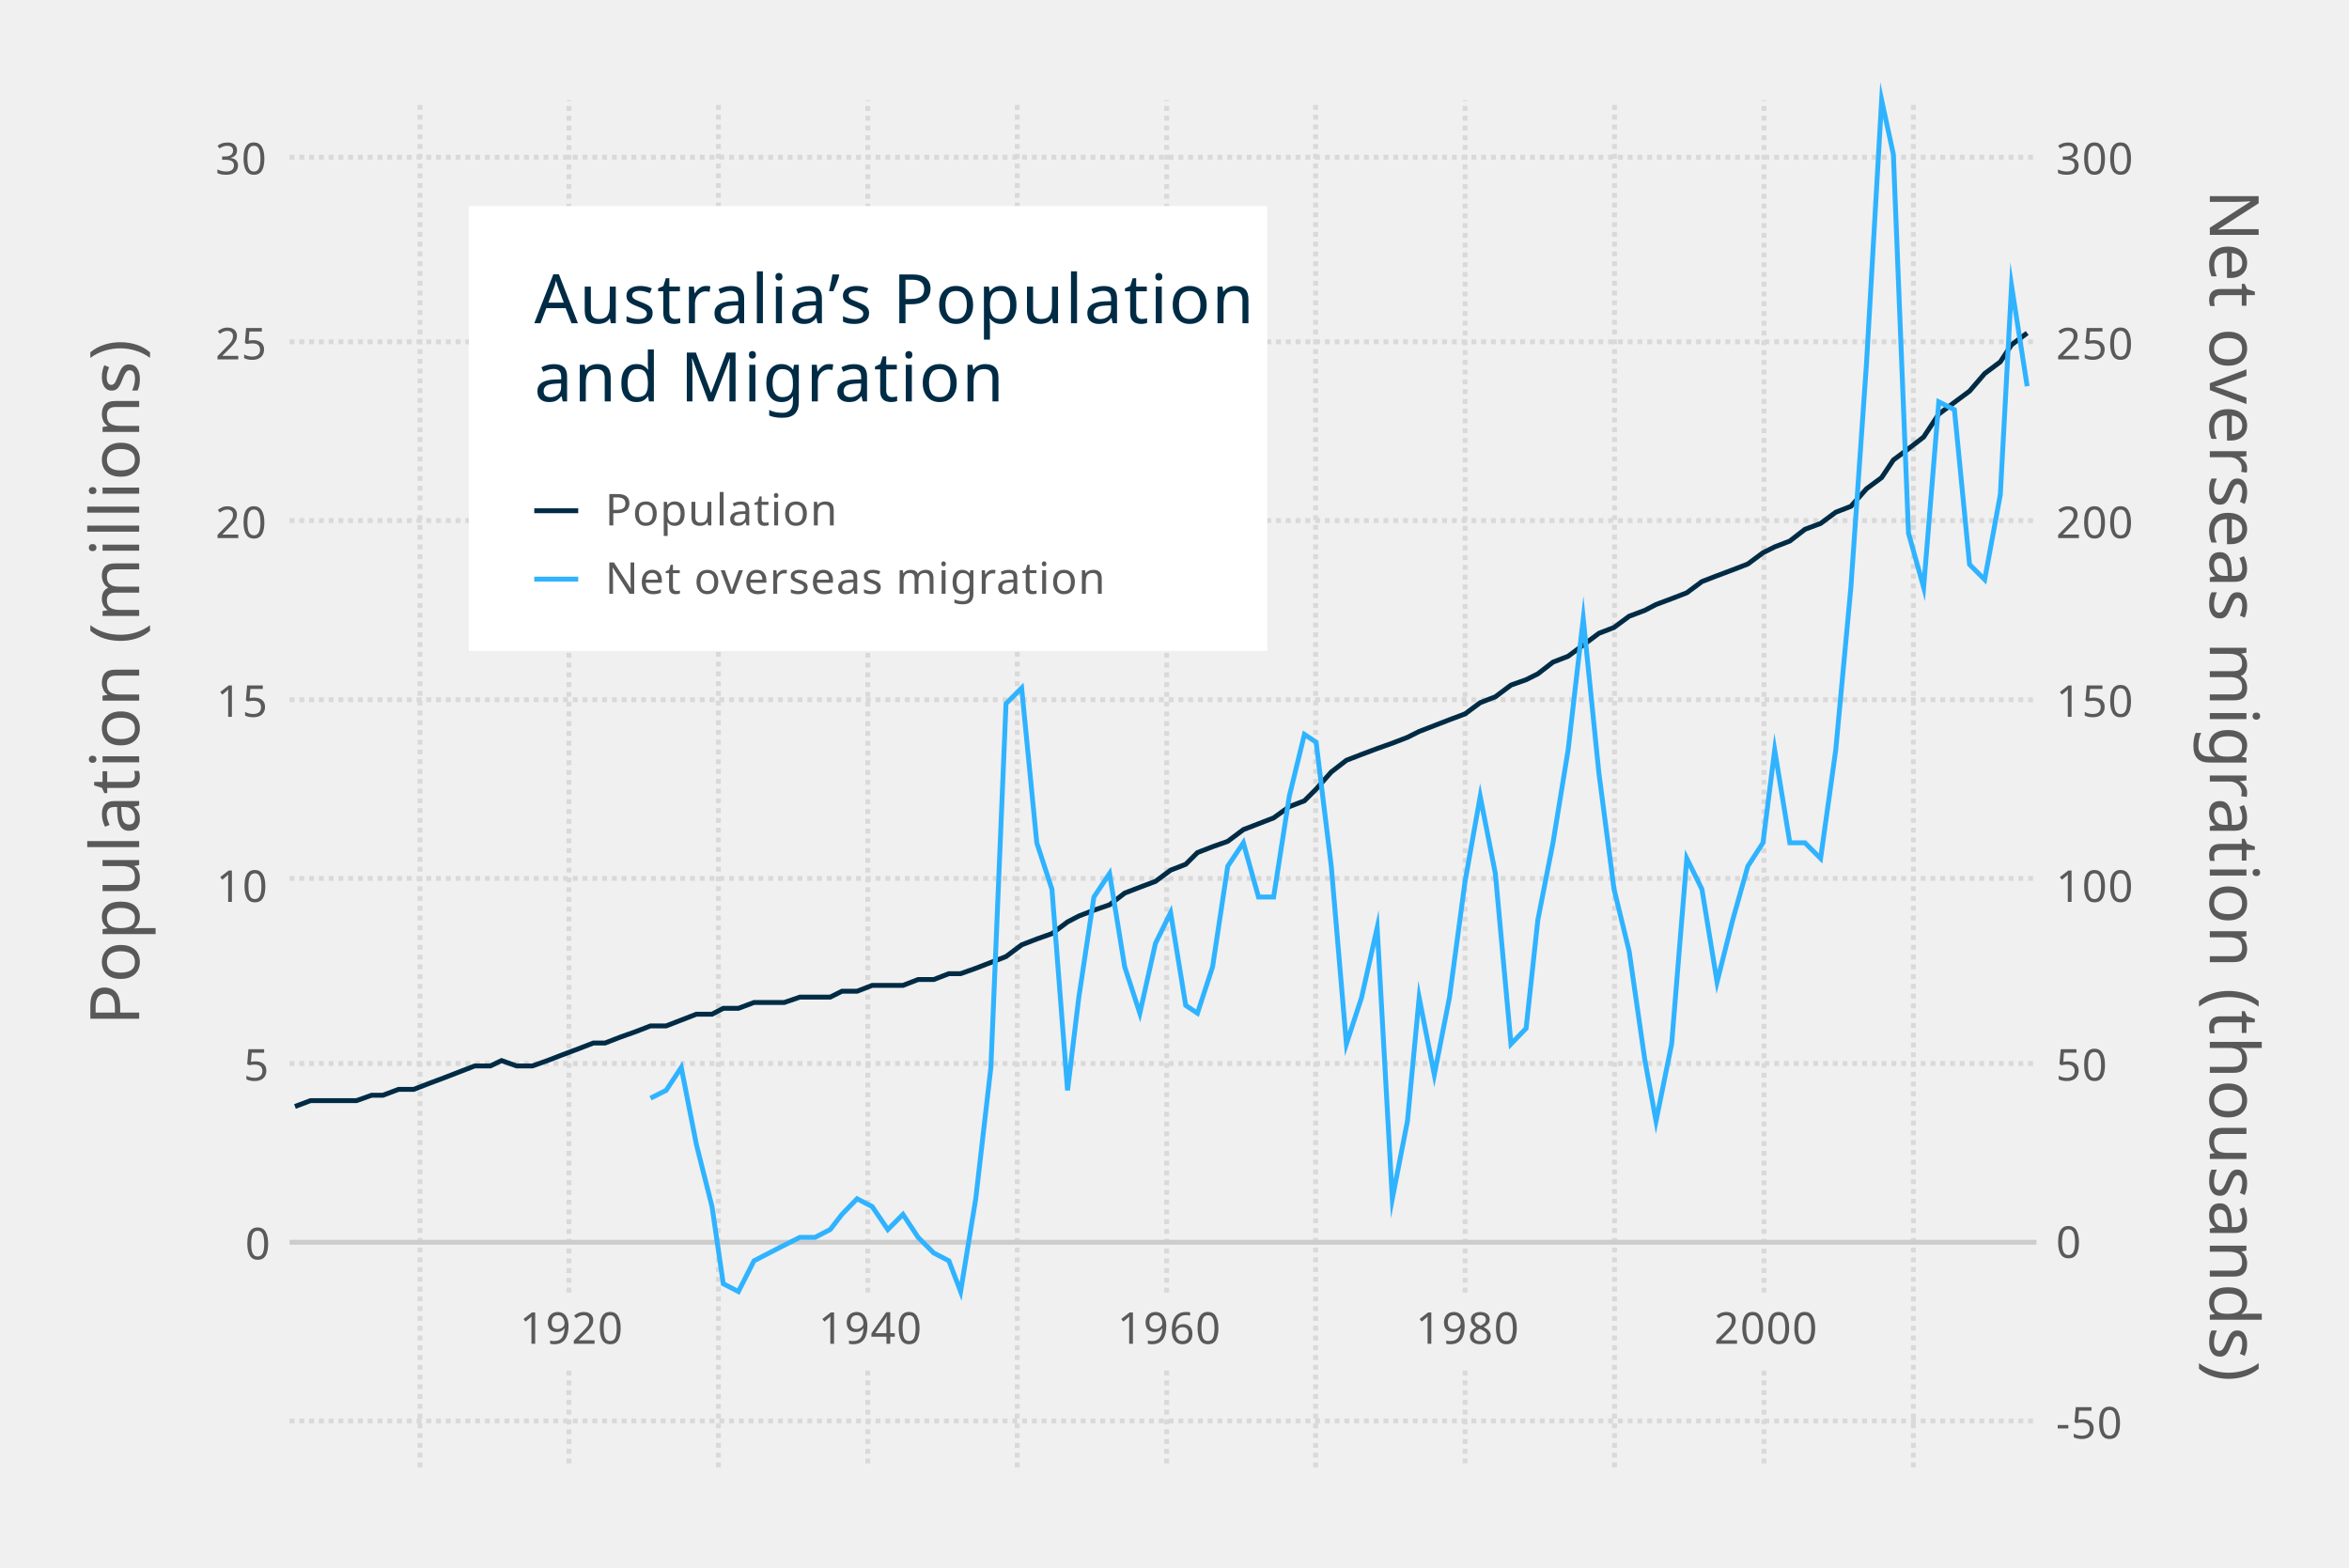
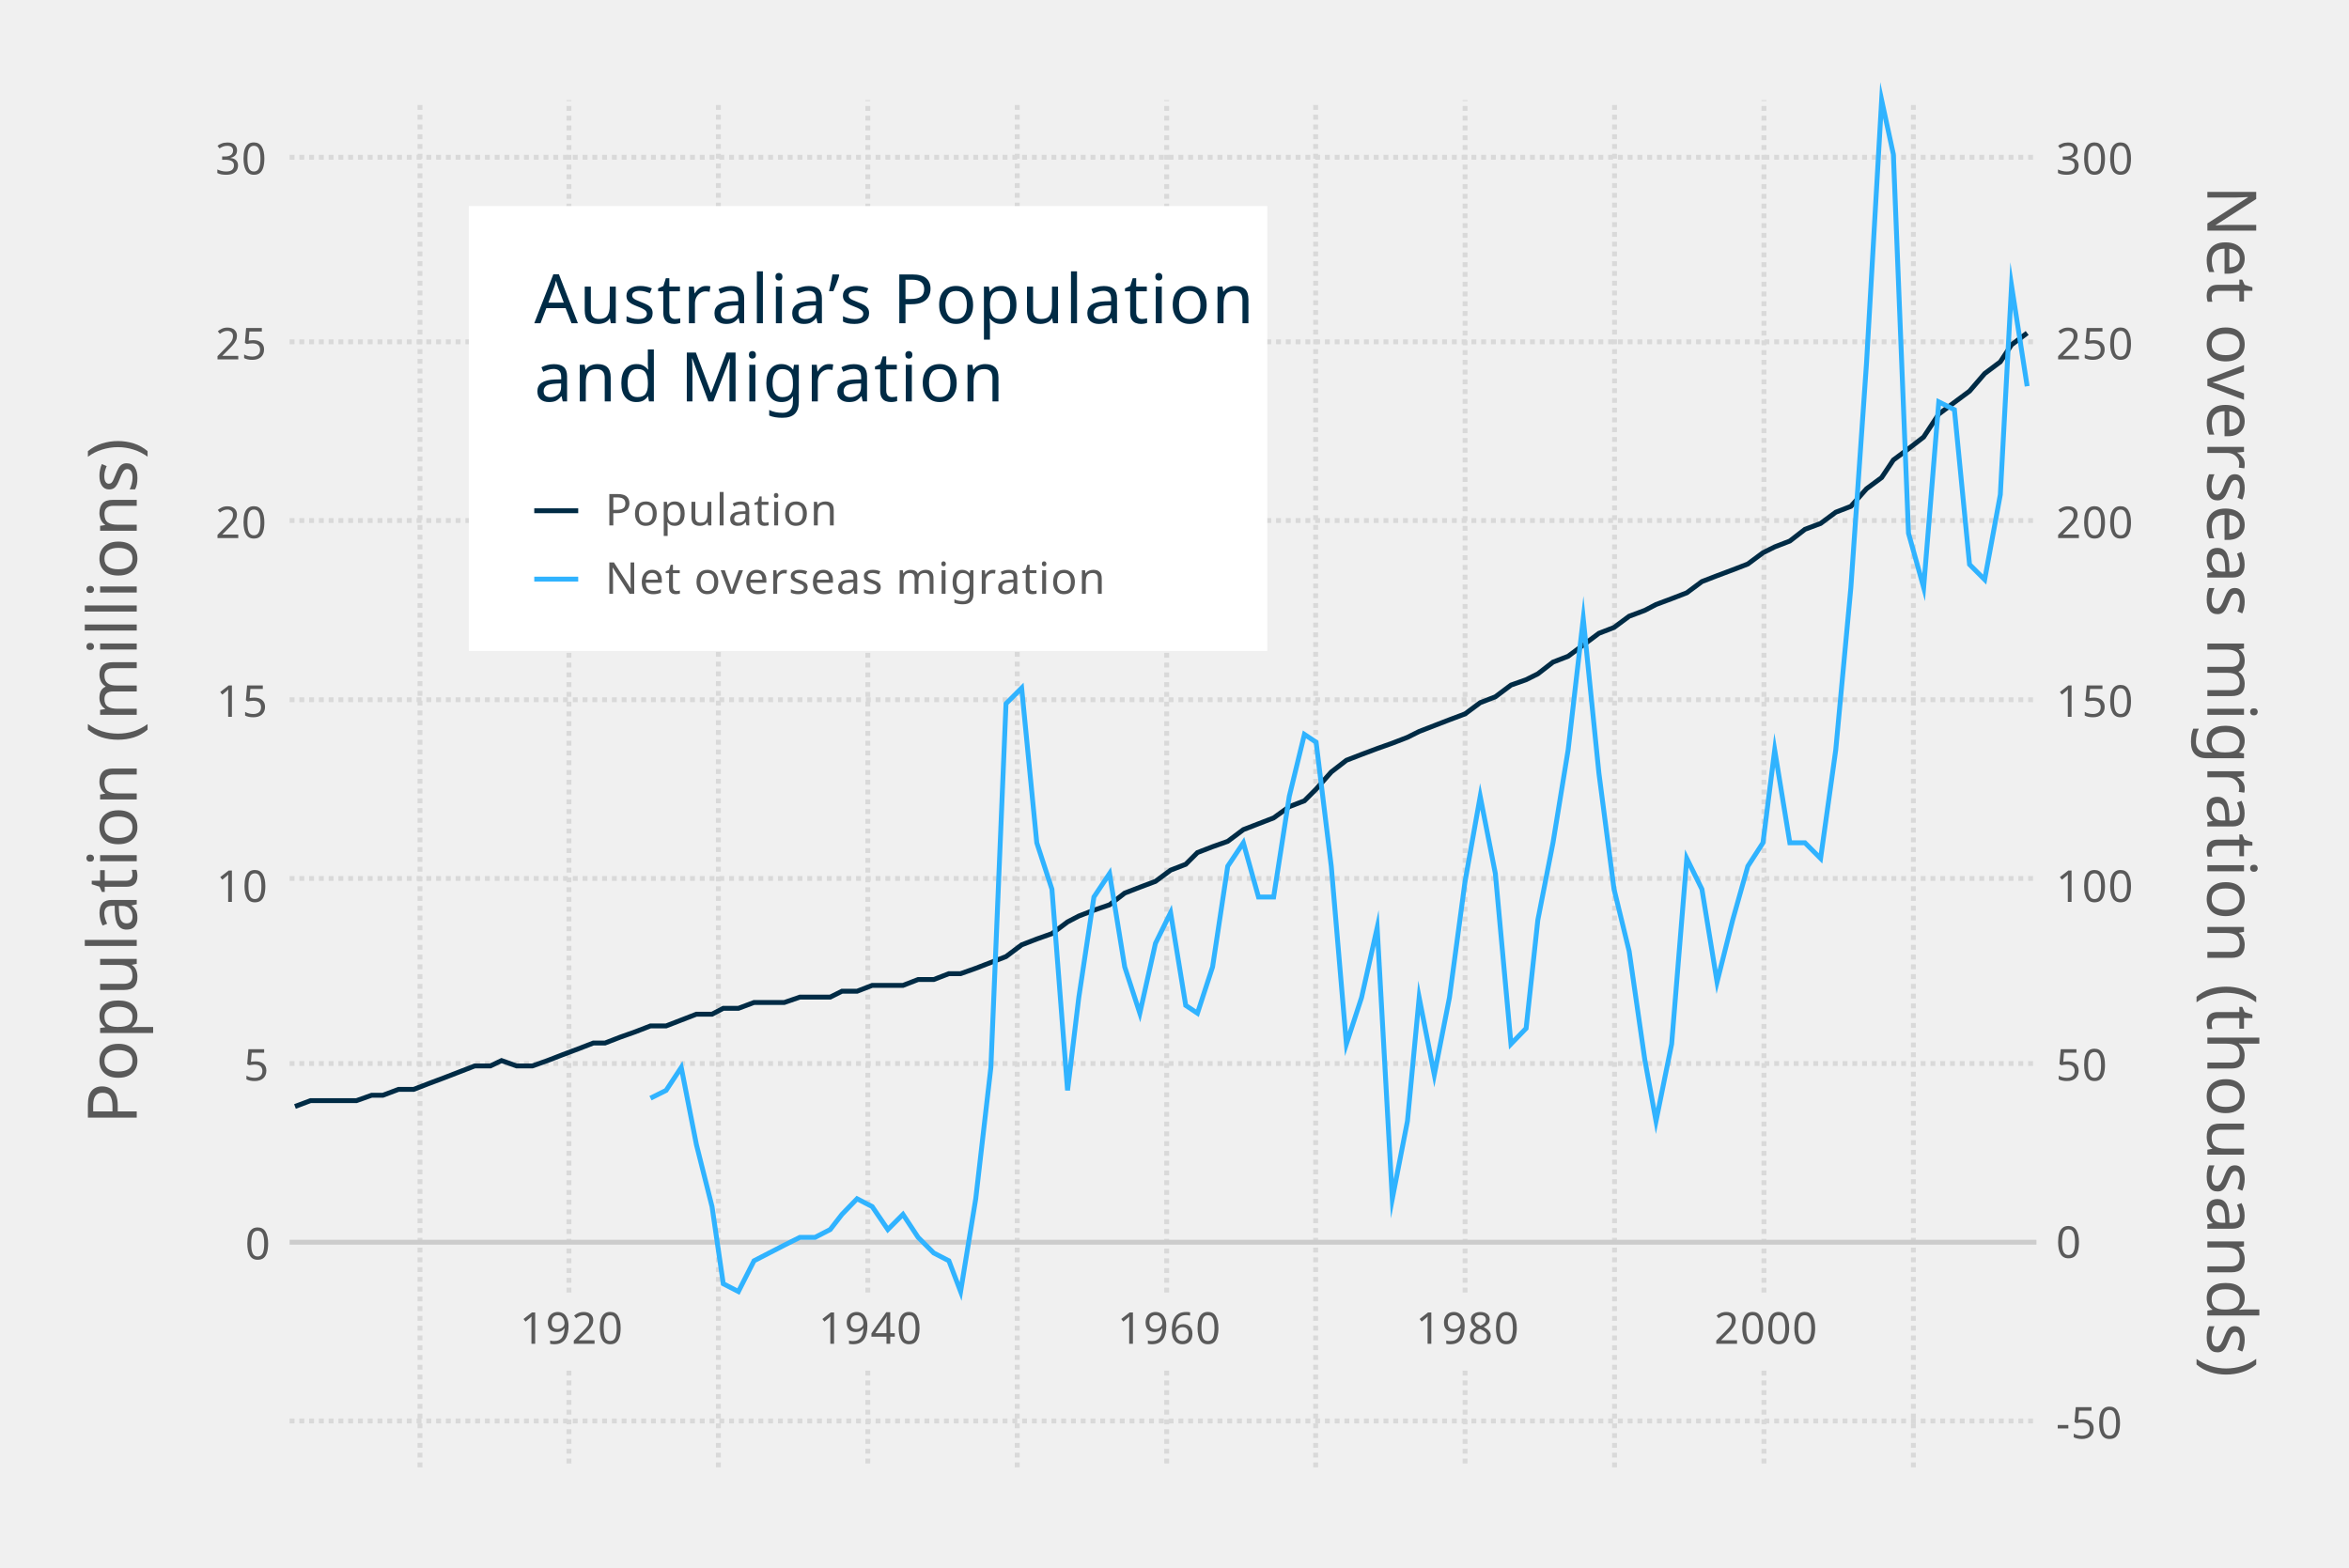
<svg xmlns="http://www.w3.org/2000/svg" width="520" viewBox="0 0 481 321">
  <style>
    text {
      font-family: Sans, sans-serif;
      font-weight: 400;
      letter-spacing: 0.02em;
    }
  </style>
  <g>
-     <line x1="300" y1="264.7" x2="300" y2="20.5" fill="none" stroke="#d9d9d9" stroke-linejoin="round" stroke-dasharray="1" />
-     <line x1="269.4" y1="300.5" x2="269.4" y2="20.5" fill="none" stroke="#d9d9d9" stroke-linejoin="round" stroke-dasharray="1" />
-     <line x1="238.9" y1="264.7" x2="238.9" y2="20.5" fill="none" stroke="#d9d9d9" stroke-linejoin="round" stroke-dasharray="1" />
-     <line x1="177.7" y1="264.7" x2="177.7" y2="20.5" fill="none" stroke="#d9d9d9" stroke-linejoin="round" stroke-dasharray="1" />
-     <line x1="147.1" y1="300.5" x2="147.1" y2="20.5" fill="none" stroke="#d9d9d9" stroke-linejoin="round" stroke-dasharray="1" />
-     <line x1="116.5" y1="264.7" x2="116.5" y2="20.5" fill="none" stroke="#d9d9d9" stroke-linejoin="round" stroke-dasharray="1" />
-     <line x1="86" y1="300.5" x2="86" y2="20.5" fill="none" stroke="#d9d9d9" stroke-linejoin="round" stroke-dasharray="1" />
-     <line x1="361.2" y1="264.7" x2="361.2" y2="20.5" fill="none" stroke="#d9d9d9" stroke-linejoin="round" stroke-dasharray="1" />
-     <line x1="391.8" y1="300.5" x2="391.8" y2="20.5" fill="none" stroke="#d9d9d9" stroke-linejoin="round" stroke-dasharray="1" />
-     <line x1="208.3" y1="300.5" x2="208.3" y2="20.5" fill="none" stroke="#d9d9d9" stroke-linejoin="round" stroke-dasharray="1" />
-     <line x1="330.6" y1="300.5" x2="330.6" y2="20.5" fill="none" stroke="#d9d9d9" stroke-linejoin="round" stroke-dasharray="1" />
-     <line x1="300" y1="280.7" x2="300" y2="300.5" fill="none" stroke="#d9d9d9" stroke-linejoin="round" stroke-dasharray="1" />
-     <line x1="238.9" y1="280.7" x2="238.9" y2="300.5" fill="none" stroke="#d9d9d9" stroke-linejoin="round" stroke-dasharray="1" />
-     <line x1="177.7" y1="280.7" x2="177.7" y2="300.5" fill="none" stroke="#d9d9d9" stroke-linejoin="round" stroke-dasharray="1" />
-     <line x1="116.5" y1="280.7" x2="116.5" y2="300.5" fill="none" stroke="#d9d9d9" stroke-linejoin="round" stroke-dasharray="1" />
-     <line x1="361.2" y1="280.7" x2="361.2" y2="300.5" fill="none" stroke="#d9d9d9" stroke-linejoin="round" stroke-dasharray="1" />
-     <line x1="59.3" y1="32.2" x2="417" y2="32.2" fill="none" stroke="#d9d9d9" stroke-linejoin="round" stroke-dasharray="1" />
-     <line x1="59.3" y1="70" x2="417" y2="70" fill="none" stroke="#d9d9d9" stroke-linejoin="round" stroke-dasharray="1" />
-     <line x1="59.3" y1="106.6" x2="417" y2="106.6" fill="none" stroke="#d9d9d9" stroke-linejoin="round" stroke-dasharray="1" />
-     <line x1="59.3" y1="143.3" x2="417" y2="143.3" fill="none" stroke="#d9d9d9" stroke-linejoin="round" stroke-dasharray="1" />
-     <line x1="59.3" y1="179.9" x2="417" y2="179.9" fill="none" stroke="#d9d9d9" stroke-linejoin="round" stroke-dasharray="1" />
-     <line x1="59.3" y1="217.8" x2="417" y2="217.8" fill="none" stroke="#d9d9d9" stroke-linejoin="round" stroke-dasharray="1" />
-     <line x1="59.3" y1="291" x2="417" y2="291" fill="none" stroke="#d9d9d9" stroke-linejoin="round" stroke-dasharray="1" />
-     <line x1="59.3" y1="254.4" x2="417" y2="254.4" fill="none" stroke="#ccc" stroke-linejoin="round" />
+     <line x1="300" y1="264.7" x2="300" y2="20.5" fill="none" stroke="#d9d9d9" stroke-dasharray="1" />
+     <line x1="269.4" y1="300.5" x2="269.4" y2="20.5" fill="none" stroke="#d9d9d9" stroke-dasharray="1" />
+     <line x1="238.9" y1="264.7" x2="238.9" y2="20.5" fill="none" stroke="#d9d9d9" stroke-dasharray="1" />
+     <line x1="177.7" y1="264.7" x2="177.7" y2="20.5" fill="none" stroke="#d9d9d9" stroke-dasharray="1" />
+     <line x1="147.1" y1="300.5" x2="147.1" y2="20.5" fill="none" stroke="#d9d9d9" stroke-dasharray="1" />
+     <line x1="116.5" y1="264.7" x2="116.5" y2="20.5" fill="none" stroke="#d9d9d9" stroke-dasharray="1" />
+     <line x1="86" y1="300.5" x2="86" y2="20.5" fill="none" stroke="#d9d9d9" stroke-dasharray="1" />
+     <line x1="361.2" y1="264.7" x2="361.2" y2="20.5" fill="none" stroke="#d9d9d9" stroke-dasharray="1" />
+     <line x1="391.8" y1="300.5" x2="391.8" y2="20.5" fill="none" stroke="#d9d9d9" stroke-dasharray="1" />
+     <line x1="208.3" y1="300.5" x2="208.3" y2="20.5" fill="none" stroke="#d9d9d9" stroke-dasharray="1" />
+     <line x1="330.6" y1="300.5" x2="330.6" y2="20.5" fill="none" stroke="#d9d9d9" stroke-dasharray="1" />
+     <line x1="300" y1="280.7" x2="300" y2="300.5" fill="none" stroke="#d9d9d9" stroke-dasharray="1" />
+     <line x1="238.9" y1="280.7" x2="238.9" y2="300.5" fill="none" stroke="#d9d9d9" stroke-dasharray="1" />
+     <line x1="177.7" y1="280.7" x2="177.7" y2="300.5" fill="none" stroke="#d9d9d9" stroke-dasharray="1" />
+     <line x1="116.5" y1="280.7" x2="116.5" y2="300.5" fill="none" stroke="#d9d9d9" stroke-dasharray="1" />
+     <line x1="361.2" y1="280.7" x2="361.2" y2="300.5" fill="none" stroke="#d9d9d9" stroke-dasharray="1" />
+     <line x1="59.3" y1="32.2" x2="417" y2="32.2" fill="none" stroke="#d9d9d9" stroke-dasharray="1" />
+     <line x1="59.3" y1="70" x2="417" y2="70" fill="none" stroke="#d9d9d9" stroke-dasharray="1" />
+     <line x1="59.3" y1="106.6" x2="417" y2="106.6" fill="none" stroke="#d9d9d9" stroke-dasharray="1" />
+     <line x1="59.3" y1="143.3" x2="417" y2="143.3" fill="none" stroke="#d9d9d9" stroke-dasharray="1" />
+     <line x1="59.3" y1="179.9" x2="417" y2="179.9" fill="none" stroke="#d9d9d9" stroke-dasharray="1" />
+     <line x1="59.3" y1="217.8" x2="417" y2="217.8" fill="none" stroke="#d9d9d9" stroke-dasharray="1" />
+     <line x1="59.3" y1="291" x2="417" y2="291" fill="none" stroke="#d9d9d9" stroke-dasharray="1" />
+     <line x1="59.3" y1="254.4" x2="417" y2="254.4" fill="none" stroke="#ccc" />
  </g>
  <g>
-     <text transform="translate(167.6 275.2)" font-size="9" fill="#595959" font-family="Sans, sans-serif">1940</text>
-     <text transform="translate(106.4 275.2)" font-size="9" fill="#595959" font-family="Sans, sans-serif">1920</text>
-     <text transform="translate(351 275.2)" font-size="9" fill="#595959" font-family="Sans, sans-serif">2000</text>
-     <text transform="translate(289.9 275.2)" font-size="9" fill="#595959" font-family="Sans, sans-serif">1980</text>
-     <text transform="translate(228.8 275.2)" font-size="9" fill="#595959" font-family="Sans, sans-serif">1960</text>
+     <text transform="translate(167.6 275.2)" font-size="9" fill="#595959">1940</text>
+     <text transform="translate(106.4 275.2)" font-size="9" fill="#595959">1920</text>
+     <text transform="translate(351 275.2)" font-size="9" fill="#595959">2000</text>
+     <text transform="translate(289.9 275.2)" font-size="9" fill="#595959">1980</text>
+     <text transform="translate(228.8 275.2)" font-size="9" fill="#595959">1960</text>
  </g>
-   <text transform="matrix(0, 1, -1, 0, 452.5, 38.82)" font-size="14" fill="#595959" font-family="Sans, sans-serif">Net overseas migration (thousands)</text>
+   <text transform="matrix(0, 1, -1, 0, 452, 160)" text-anchor="middle" font-size="14" fill="#595959">Net overseas migration (thousands)</text>
  <polyline points="60.4 226.6 63.6 225.4 66.7 225.4 69.8 225.4 73 225.4 76.1 224.3 78.4 224.3 81.6 223.1 84.7 223.1 87.8 221.9 91 220.7 94.1 219.5 97.2 218.3 100.4 218.3 102.7 217.2 105.8 218.3 109 218.3 112.1 217.2 115.2 216 118.4 214.8 121.5 213.6 123.9 213.6 127 212.4 130.1 211.3 133.2 210.1 136.4 210.1 139.5 208.9 142.6 207.7 145.8 207.7 148.1 206.5 151.2 206.5 154.4 205.3 157.5 205.3 160.6 205.3 163.8 204.2 166.9 204.2 170 204.2 172.4 203 175.5 203 178.6 201.8 181.8 201.8 184.9 201.8 188 200.6 191.2 200.6 194.3 199.4 196.7 199.4 199.8 198.3 202.9 197.1 206 195.9 209.2 193.5 212.3 192.3 215.4 191.2 218.6 188.8 220.9 187.6 224 186.4 227.2 185.3 230.3 182.9 233.4 181.7 236.6 180.5 239.7 178.2 242.8 177 245.2 174.6 248.3 173.4 251.4 172.3 254.6 169.9 257.7 168.7 260.8 167.5 264 165.2 267.1 164 269.5 161.6 272.6 158.1 275.7 155.7 278.8 154.5 282 153.3 285.1 152.2 288.2 151 290.6 149.8 293.7 148.6 296.8 147.4 300 146.2 303.1 143.9 306.2 142.7 309.4 140.3 312.5 139.2 314.9 138 318 135.6 321.1 134.4 324.2 132.1 327.4 129.7 330.5 128.5 333.6 126.2 336.8 125 339.1 123.8 342.3 122.6 345.4 121.4 348.5 119.1 351.6 117.9 354.8 116.7 357.9 115.5 361 113.2 363.4 112 366.5 110.8 369.6 108.4 372.8 107.2 375.9 104.9 379 103.7 382.2 100.1 385.3 97.8 387.7 94.2 390.8 91.9 393.9 89.5 397 84.8 400.2 82.4 403.3 80.1 406.4 76.5 409.6 74.1 411.9 70.6 415.1 68.2" fill="none" stroke="#002b45" stroke-miterlimit="10" />
  <polyline points="133.2 224.9 136.4 223.3 139.5 218.6 142.6 234.4 145.8 247.1 148.1 262.9 151.2 264.5 154.4 258.2 157.5 256.6 160.6 255 163.8 253.4 166.9 253.4 170 251.8 172.4 248.7 175.5 245.5 178.6 247.1 181.8 251.8 184.9 248.7 188 253.4 191.2 256.6 194.3 258.2 196.7 264.5 199.8 245.5 202.9 218.6 206 144.1 209.2 140.9 212.3 172.6 215.4 182.1 218.6 223.3 220.9 204.3 224 183.7 227.2 178.9 230.3 198 233.4 207.5 236.6 193.2 239.7 186.9 242.8 205.9 245.2 207.5 248.3 198 251.4 177.4 254.6 172.6 257.7 183.7 260.8 183.7 264 163.1 267.1 150.4 269.5 152 272.6 177.4 275.7 213.8 278.8 204.3 282 190 285.1 245.5 288.2 229.6 290.6 204.3 293.7 220.1 296.8 204.3 300 180.5 303.1 163.1 306.2 178.9 309.4 213.8 312.5 210.6 314.9 188.4 318 172.6 321.1 153.6 324.2 126.7 327.4 158.3 330.5 182.1 333.6 194.8 336.8 217 339.1 229.6 342.3 213.8 345.4 175.8 348.5 182.1 351.6 201.1 354.8 188.4 357.9 177.4 361 172.6 363.4 153.6 366.5 172.6 369.6 172.6 372.8 175.8 375.9 153.6 379 120.3 382.2 74.4 385.3 20.5 387.7 31.6 390.8 109.2 393.9 120.3 397 82.3 400.2 83.9 403.3 115.6 406.4 118.7 409.6 101.3 411.9 58.5 415.1 79.1" fill="none" stroke="#30b3ff" stroke-miterlimit="10" />
-   <text transform="translate(50.2 257.9)" font-size="9" fill="#595959" font-family="Sans, sans-serif">0</text>
-   <text transform="translate(49.9 221.3)" font-size="9" fill="#595959" font-family="Sans, sans-serif">5</text>
-   <text transform="translate(44.3 184.7)" font-size="9" fill="#595959" font-family="Sans, sans-serif">10</text>
-   <text transform="translate(44.3 146.8)" font-size="9" fill="#595959" font-family="Sans, sans-serif">15</text>
-   <text transform="translate(44.1 110.2)" font-size="9" fill="#595959" font-family="Sans, sans-serif">20</text>
-   <text transform="translate(44.1 73.6)" font-size="9" fill="#595959" font-family="Sans, sans-serif">25</text>
-   <text transform="translate(44.1 35.7)" font-size="9" fill="#595959" font-family="Sans, sans-serif">30</text>
-   <text transform="translate(421 221.3)" font-size="9" fill="#595959" font-family="Sans, sans-serif">50</text>
-   <text transform="translate(421 257.6)" font-size="9" fill="#595959" font-family="Sans, sans-serif">0</text>
-   <text transform="translate(421 184.7)" font-size="9" fill="#595959" font-family="Sans, sans-serif">100</text>
-   <text transform="translate(421 294.6)" font-size="9" fill="#595959" font-family="Sans, sans-serif">-50</text>
-   <text transform="translate(421 146.8)" font-size="9" fill="#595959" font-family="Sans, sans-serif">150</text>
-   <text transform="translate(421 110.2)" font-size="9" fill="#595959" font-family="Sans, sans-serif">200</text>
-   <text transform="translate(421 73.6)" font-size="9" fill="#595959" font-family="Sans, sans-serif">250</text>
-   <text transform="translate(421 35.7)" font-size="9" fill="#595959" font-family="Sans, sans-serif">300</text>
-   <text transform="matrix(0, -1, 1, 0, 28.5, 209.99)" font-size="14" fill="#595959" font-family="Sans, sans-serif">Population (millions)</text>
+   <text transform="translate(50.2 257.9)" font-size="9" fill="#595959">0</text>
+   <text transform="translate(49.9 221.3)" font-size="9" fill="#595959">5</text>
+   <text transform="translate(44.3 184.7)" font-size="9" fill="#595959">10</text>
+   <text transform="translate(44.3 146.8)" font-size="9" fill="#595959">15</text>
+   <text transform="translate(44.1 110.2)" font-size="9" fill="#595959">20</text>
+   <text transform="translate(44.1 73.6)" font-size="9" fill="#595959">25</text>
+   <text transform="translate(44.1 35.7)" font-size="9" fill="#595959">30</text>
+   <text transform="translate(421 221.3)" font-size="9" fill="#595959">50</text>
+   <text transform="translate(421 257.6)" font-size="9" fill="#595959">0</text>
+   <text transform="translate(421 184.7)" font-size="9" fill="#595959">100</text>
+   <text transform="translate(421 294.6)" font-size="9" fill="#595959">-50</text>
+   <text transform="translate(421 146.8)" font-size="9" fill="#595959">150</text>
+   <text transform="translate(421 110.2)" font-size="9" fill="#595959">200</text>
+   <text transform="translate(421 73.6)" font-size="9" fill="#595959">250</text>
+   <text transform="translate(421 35.7)" font-size="9" fill="#595959">300</text>
+   <text transform="matrix(0, -1, 1, 0, 28, 160)" font-size="14" text-anchor="middle" fill="#595959">Population (millions)</text>
  <rect x="96" y="42.2" width="163.5" height="91.11" fill="#fff" />
  <text transform="translate(109.4 66.2)" font-size="14" fill="#002b45" class="txt-bold">Australia’s Population<tspan x="0" y="16">and Migration</tspan>
  </text>
  <line x1="109.4" y1="104.6" x2="118.4" y2="104.6" fill="none" stroke="#002b45" stroke-miterlimit="10" />
  <text transform="translate(123.9 107.6)" font-size="9" fill="#595959">Population</text>
  <line x1="109.4" y1="118.6" x2="118.4" y2="118.6" fill="none" stroke="#30b3ff" stroke-miterlimit="10" />
  <text transform="translate(123.9 121.6)" font-size="9" fill="#595959">Net overseas migration</text>
</svg>
